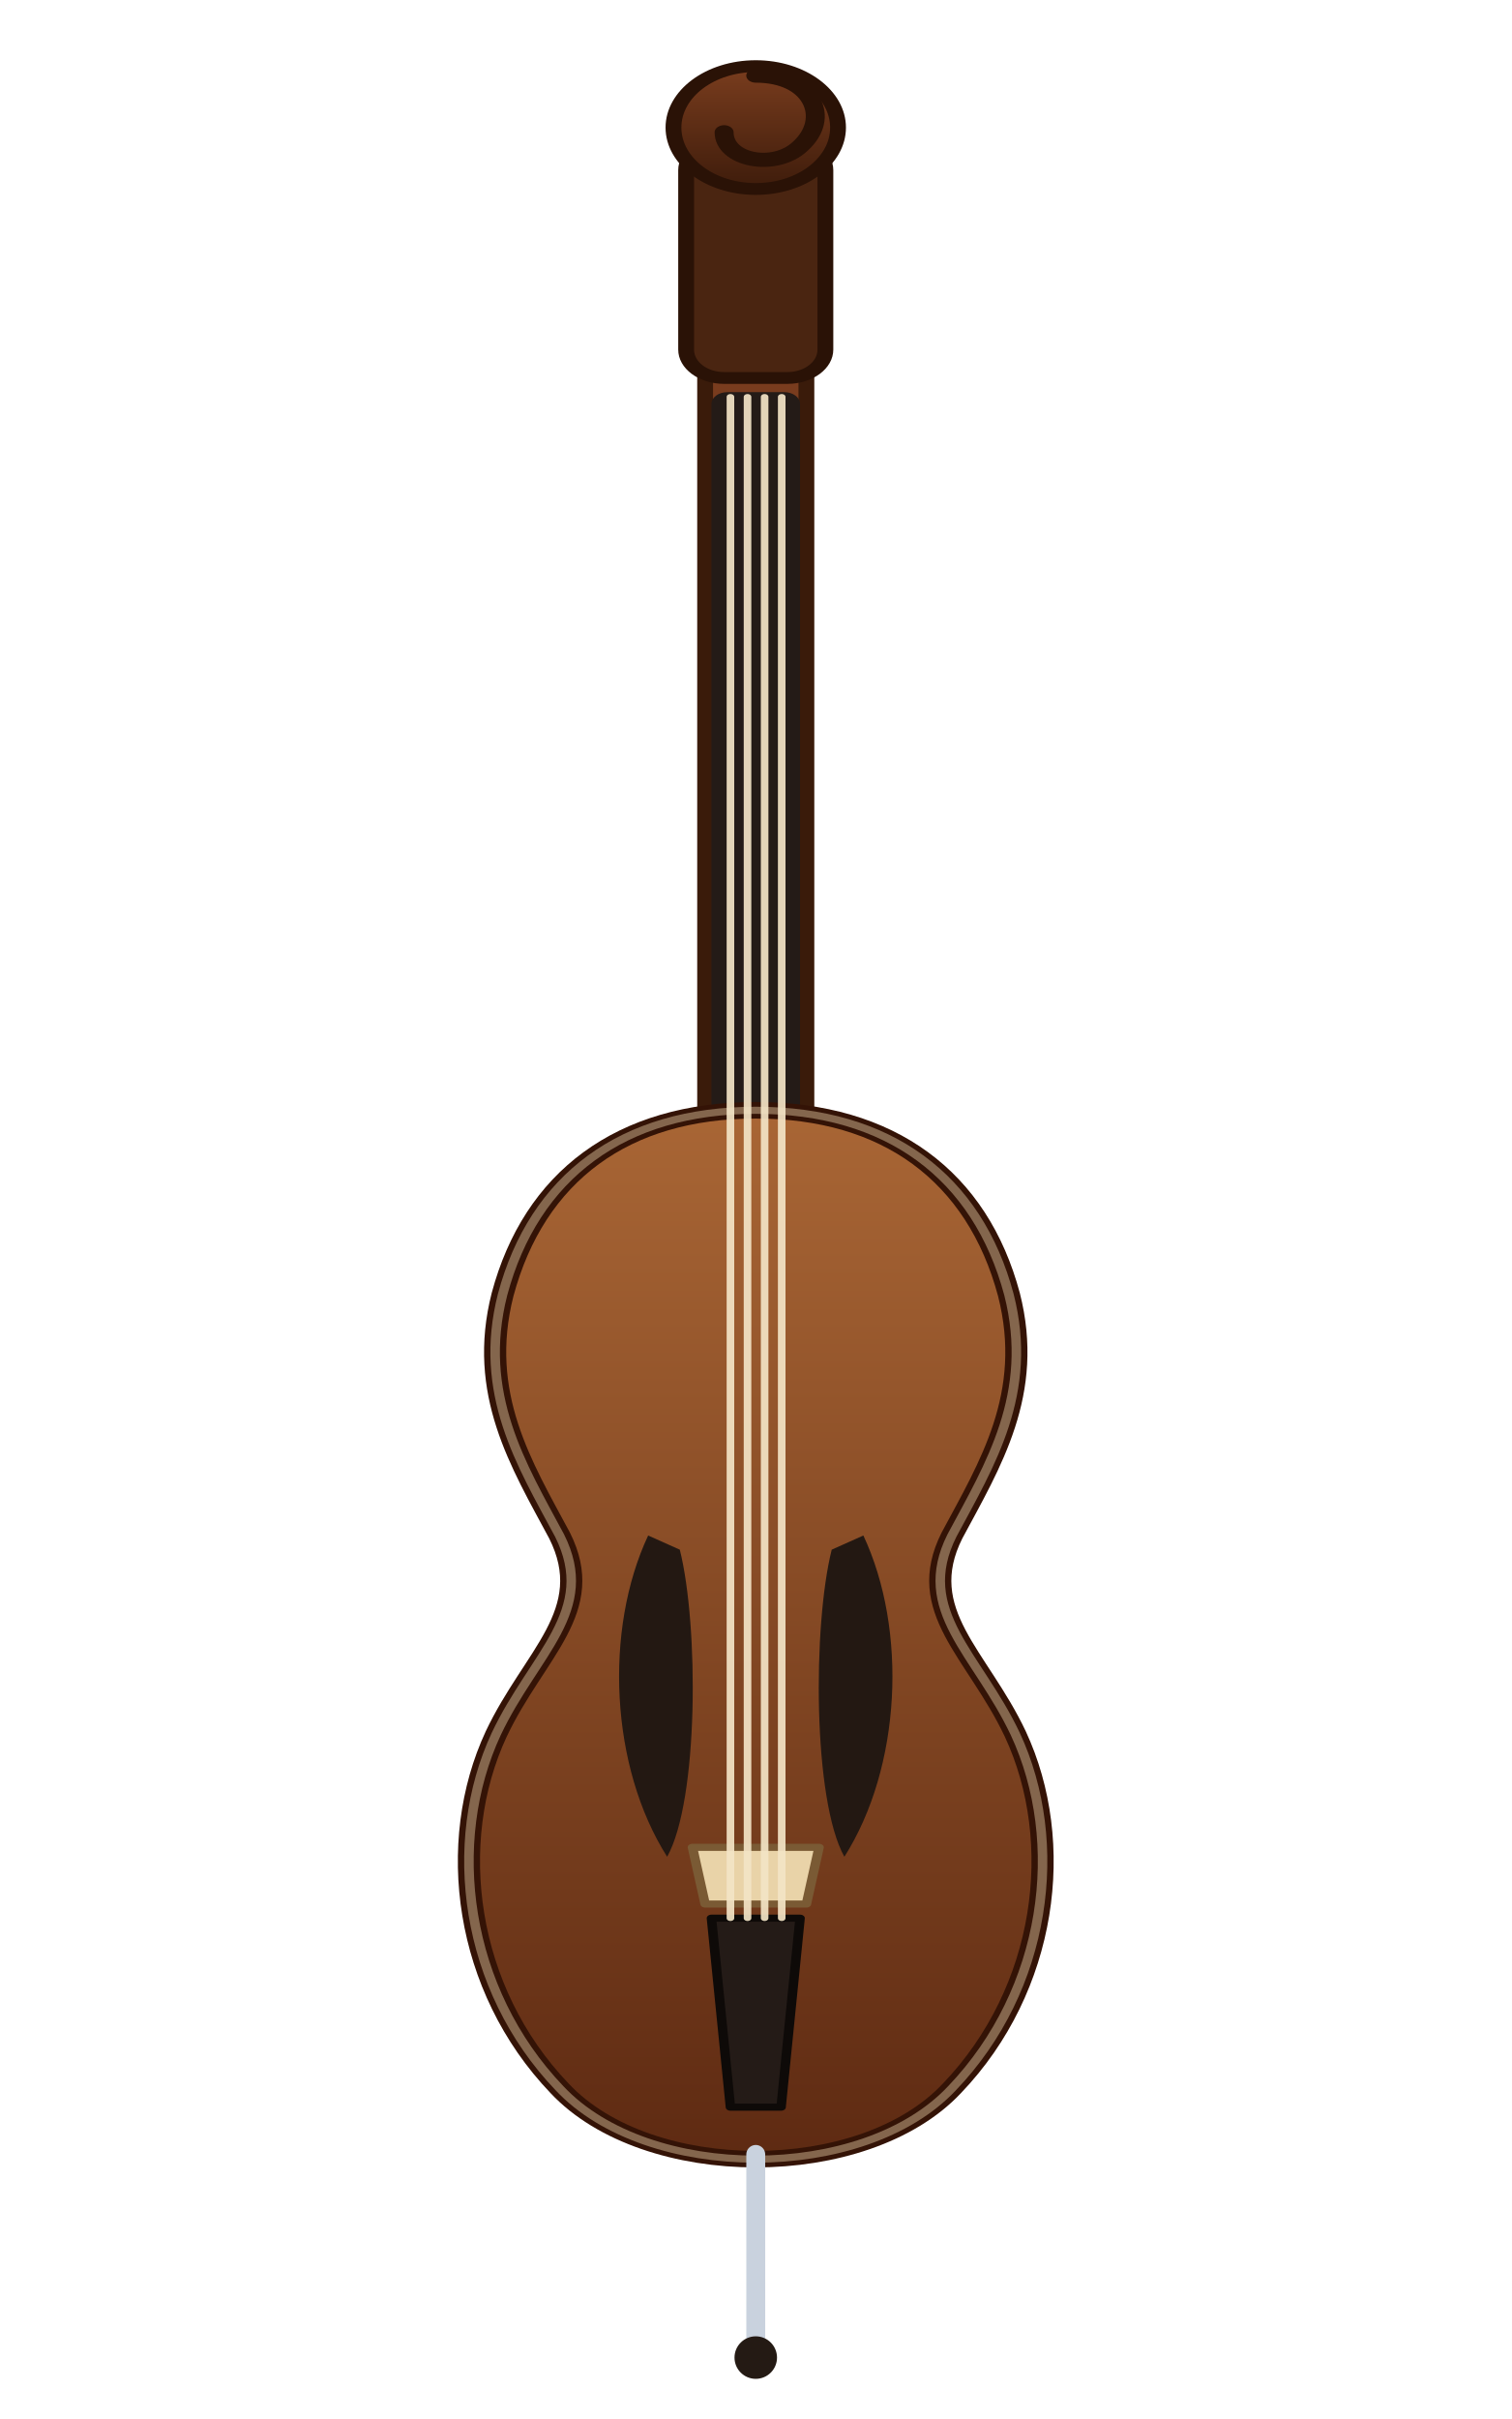
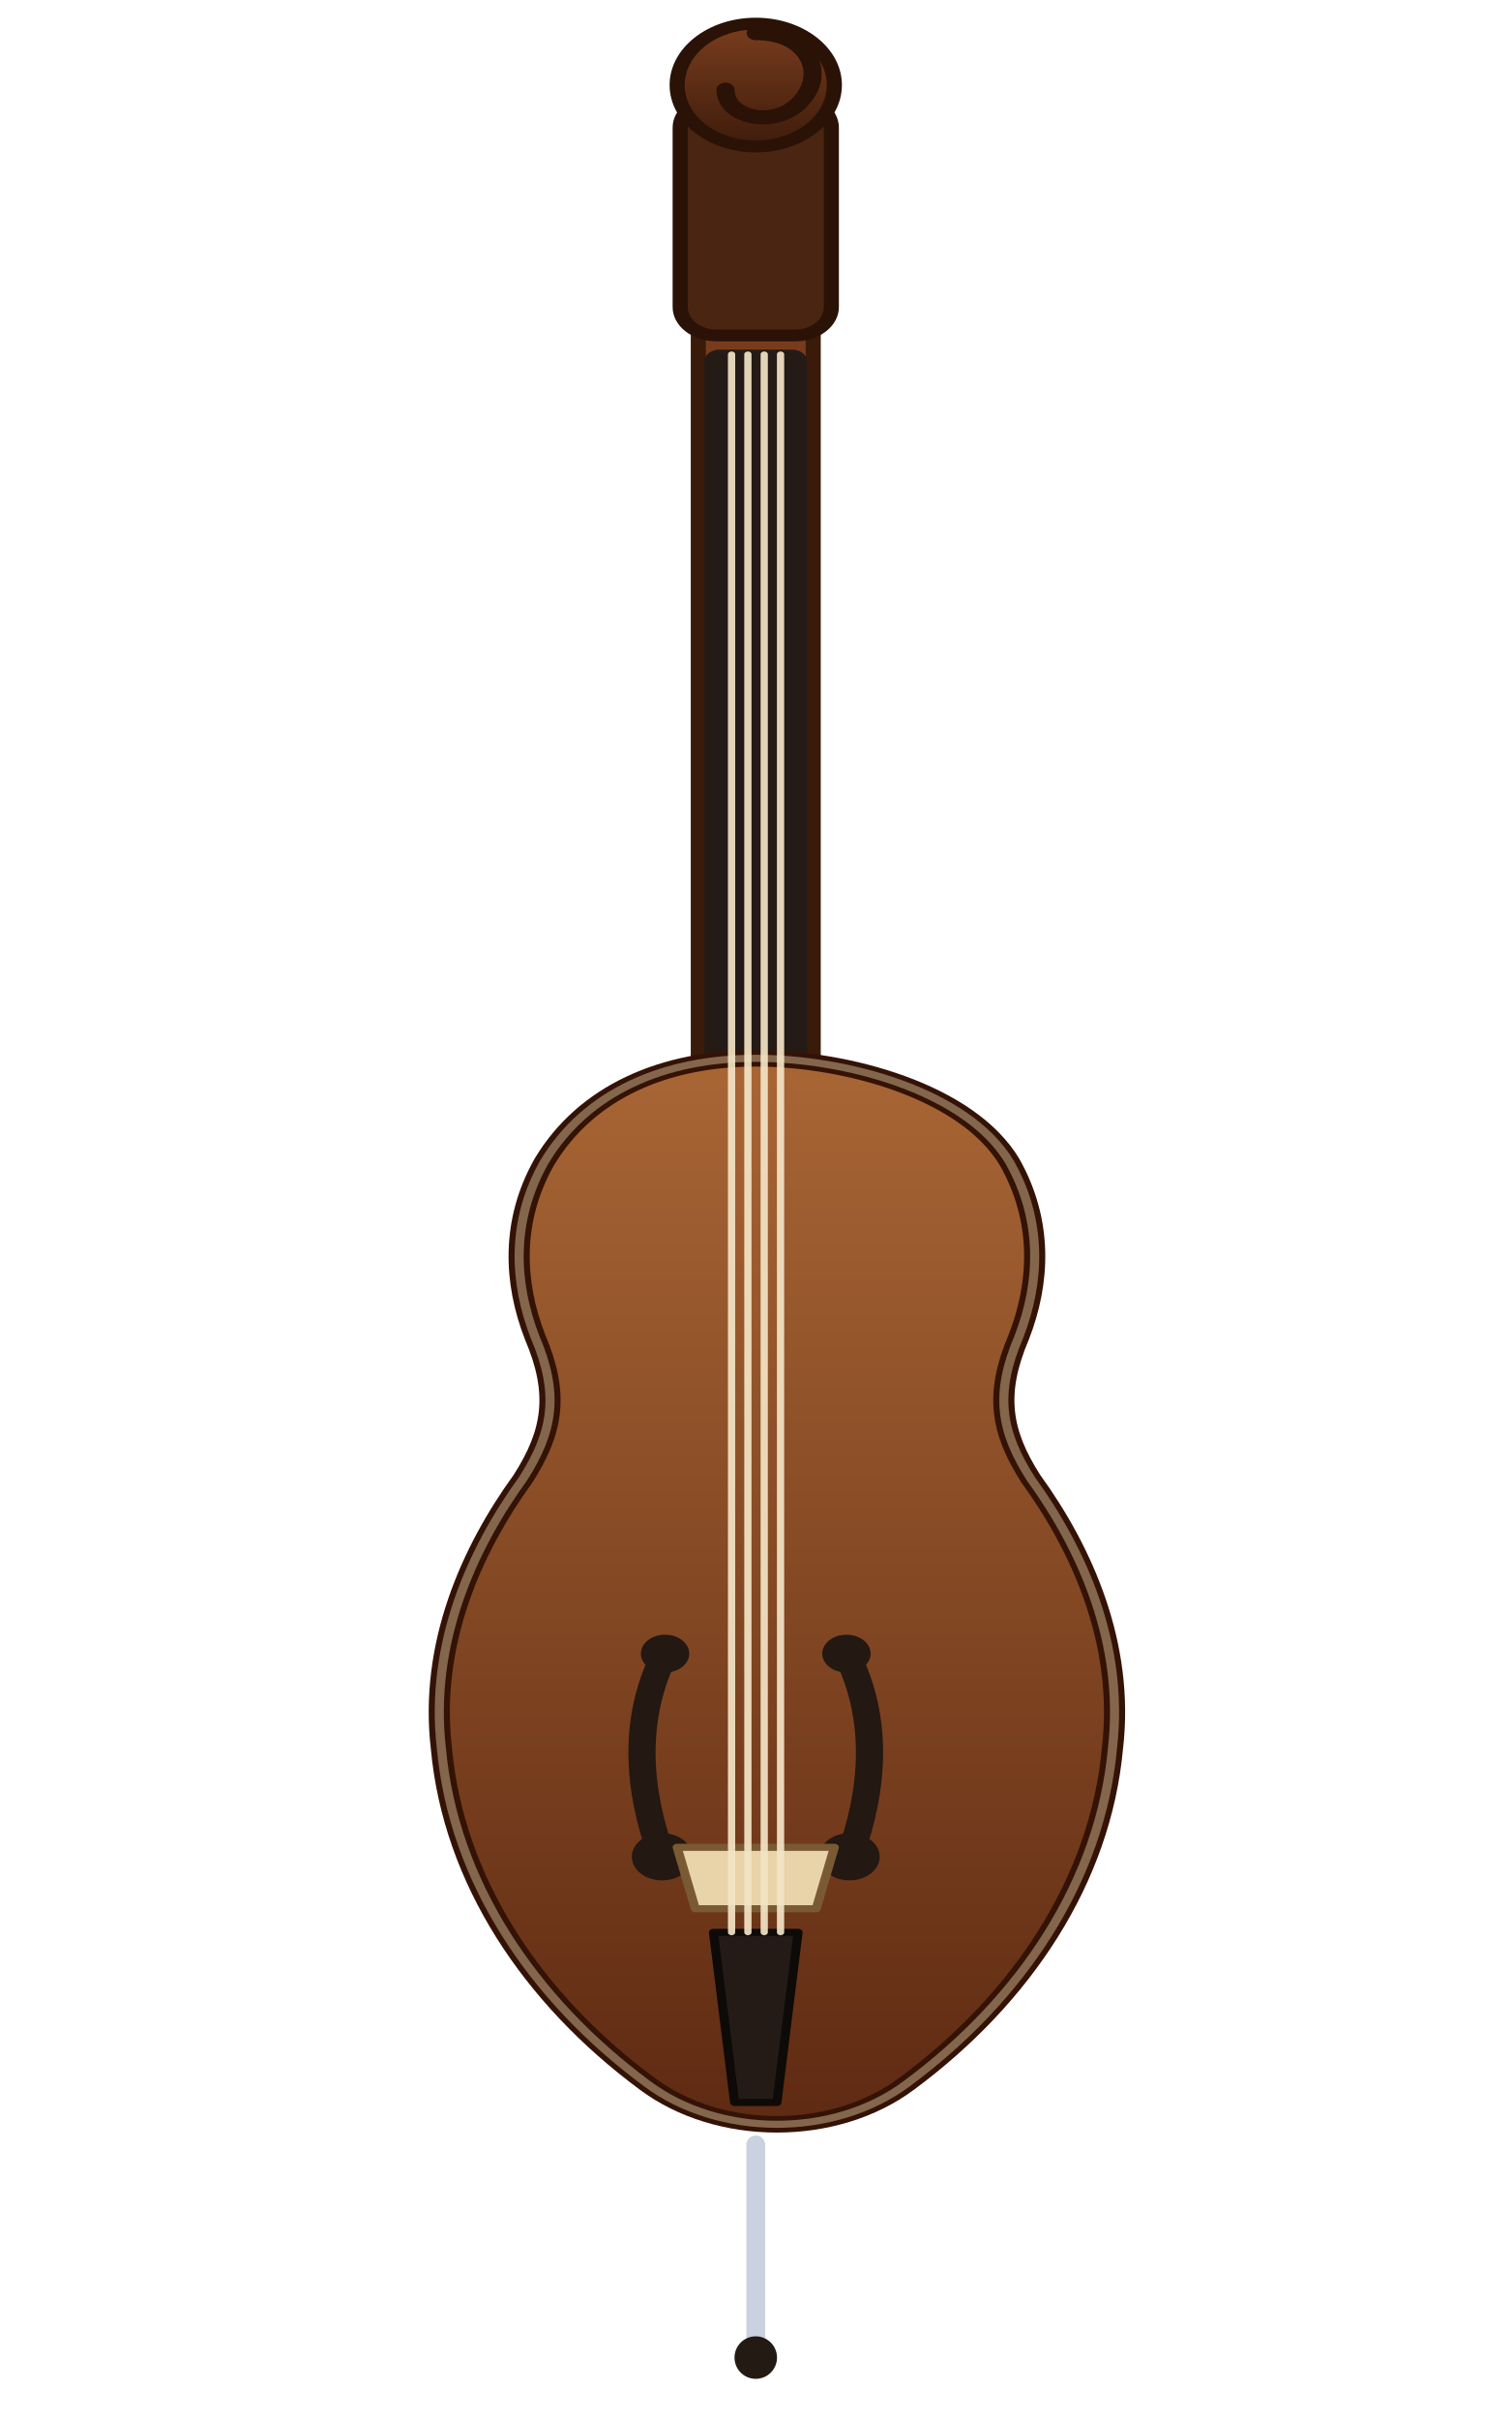
<svg xmlns="http://www.w3.org/2000/svg" width="640" height="1024" viewBox="0 0 640 1024">
  <defs>
    <linearGradient id="doubleBassBody" x1="0" y1="0" x2="0" y2="1">
      <stop offset="0" stop-color="#A96635" />
      <stop offset="1" stop-color="#5E2A12" />
    </linearGradient>
    <linearGradient id="doubleBassNeck" x1="0" y1="0" x2="0" y2="1">
      <stop offset="0" stop-color="#7A3D1E" />
      <stop offset="1" stop-color="#3E1C0B" />
    </linearGradient>
  </defs>
-   <g transform="translate(320 0) scale(1.34 1) translate(-320 0)">
-     <rect x="304.0" y="150" width="32" height="630" rx="10" ry="10" fill="url(#doubleBassNeck)" stroke="#3A1B0A" stroke-width="5" />
-     <rect x="306.0" y="166" width="28" height="600" rx="5" ry="5" fill="#241B17" />
-     <path d="M320 470 C278 470 250 498 240 548 C232 590 246 620 258 650 C270 682 250 700 238 734 C222 780 228 842 258 884 C286 924 354 924 382 884 C412 842 418 780 402 734 C390 700 370 682 382 650 C394 620 408 590 400 548 C390 498 362 470 320 470 Z" fill="url(#doubleBassBody)" stroke-linecap="round" stroke-linejoin="round" stroke="#341306" stroke-width="7" />
-     <path d="M320 470 C278 470 250 498 240 548 C232 590 246 620 258 650 C270 682 250 700 238 734 C222 780 228 842 258 884 C286 924 354 924 382 884 C412 842 418 780 402 734 C390 700 370 682 382 650 C394 620 408 590 400 548 C390 498 362 470 320 470 Z" fill="none" stroke-linecap="round" stroke-linejoin="round" opacity="0.42" stroke="#F2D9B0" stroke-width="3" />
-     <path d="M286 650 C272 690 274 748 292 786 C302 762 302 688 296 656 Z" fill="#231812" stroke-linecap="round" stroke-linejoin="round" />
-     <path d="M354 650 C368 690 366 748 348 786 C338 762 338 688 344 656 Z" fill="#231812" stroke-linecap="round" stroke-linejoin="round" />
-     <path d="M300 782 L340 782 L336 806 L304 806 Z" fill="#E9D3A8" stroke-linecap="round" stroke-linejoin="round" stroke="#7A5A34" stroke-width="3" />
-     <path d="M306 812 L334 812 L328 892 L312 892 Z" fill="#241B17" stroke-linecap="round" stroke-linejoin="round" stroke="#0E0A08" stroke-width="3" />
-     <line x1="312.0" y1="812" x2="312.0" y2="168" stroke="#F3E4C6" stroke-width="2.4" stroke-linecap="round" opacity="0.92" />
-     <line x1="317.4" y1="812" x2="317.4" y2="168" stroke="#F3E4C6" stroke-width="2.4" stroke-linecap="round" opacity="0.92" />
-     <line x1="322.8" y1="812" x2="322.8" y2="168" stroke="#F3E4C6" stroke-width="2.4" stroke-linecap="round" opacity="0.92" />
-     <line x1="328.2" y1="812" x2="328.2" y2="168" stroke="#F3E4C6" stroke-width="2.4" stroke-linecap="round" opacity="0.92" />
-     <rect x="298.0" y="60" width="44" height="100" rx="12" ry="12" fill="#4A2511" stroke="#2A1206" stroke-width="5" />
-     <circle cx="320" cy="54" r="26" fill="url(#doubleBassNeck)" stroke="#2A1206" stroke-width="5" />
-     <path d="M320 32 C338 32 344 50 334 62 C326 72 310 68 310 56" fill="none" stroke-linecap="round" stroke-linejoin="round" stroke="#2A1206" stroke-width="6" />
+   <g transform="translate(320 0) scale(1.28 1) translate(-320 0)">
+     <rect x="301.0" y="132" width="38" height="454" rx="10" ry="10" fill="url(#doubleBassNeck)" stroke="#3A1B0A" stroke-width="5" />
+     <rect x="303.0" y="148" width="34" height="436" rx="5" ry="5" fill="#241B17" />
+     <path d="M320 448 C290 448 264 462 250 492 C239 517 240 543 247 566 C255 590 253 606 243 626 C226 656 212 696 216 740 C220 796 246 846 284 882 C308 905 346 905 370 882 C408 846 434 796 438 740 C442 696 428 656 411 626 C401 606 399 590 407 566 C414 543 415 517 404 492 C390 462 350 448 320 448 Z" fill="url(#doubleBassBody)" stroke-linecap="round" stroke-linejoin="round" stroke="#341306" stroke-width="7" />
+     <path d="M320 448 C290 448 264 462 250 492 C239 517 240 543 247 566 C255 590 253 606 243 626 C226 656 212 696 216 740 C220 796 246 846 284 882 C308 905 346 905 370 882 C408 846 434 796 438 740 C442 696 428 656 411 626 C401 606 399 590 407 566 C414 543 415 517 404 492 C390 462 350 448 320 448 Z" fill="none" stroke-linecap="round" stroke-linejoin="round" opacity="0.42" stroke="#F2D9B0" stroke-width="3" />
+     <path d="M290 700 C279 728 281 758 289 786" fill="none" stroke-linecap="round" stroke-linejoin="round" stroke="#231812" stroke-width="9" />
+     <circle cx="290" cy="700" r="8" fill="#231812" />
+     <circle cx="289" cy="786" r="10" fill="#231812" />
+     <path d="M350 700 C361 728 359 758 351 786" fill="none" stroke-linecap="round" stroke-linejoin="round" stroke="#231812" stroke-width="9" />
+     <circle cx="350" cy="700" r="8" fill="#231812" />
+     <circle cx="351" cy="786" r="10" fill="#231812" />
+     <path d="M294 782 L346 782 L340 808 L300 808 Z" fill="#E9D3A8" stroke-linecap="round" stroke-linejoin="round" stroke="#7A5A34" stroke-width="3" />
+     <path d="M306 818 L334 818 L327 890 L313 890 Z" fill="#241B17" stroke-linecap="round" stroke-linejoin="round" stroke="#0E0A08" stroke-width="3" />
+     <line x1="312.0" y1="818" x2="312.0" y2="150" stroke="#F3E4C6" stroke-width="2.4" stroke-linecap="round" opacity="0.92" />
+     <line x1="317.4" y1="818" x2="317.4" y2="150" stroke="#F3E4C6" stroke-width="2.4" stroke-linecap="round" opacity="0.92" />
+     <line x1="322.8" y1="818" x2="322.8" y2="150" stroke="#F3E4C6" stroke-width="2.4" stroke-linecap="round" opacity="0.92" />
+     <line x1="328.2" y1="818" x2="328.2" y2="150" stroke="#F3E4C6" stroke-width="2.4" stroke-linecap="round" opacity="0.92" />
+     <rect x="295.0" y="42" width="50" height="100" rx="12" ry="12" fill="#4A2511" stroke="#2A1206" stroke-width="5" />
+     <circle cx="320" cy="36" r="26" fill="url(#doubleBassNeck)" stroke="#2A1206" stroke-width="5" />
+     <path d="M320 14 C338 14 344 32 334 44 C326 54 310 50 310 38" fill="none" stroke-linecap="round" stroke-linejoin="round" stroke="#2A1206" stroke-width="6" />
  </g>
-   <line x1="320" y1="912" x2="320" y2="996" stroke="#C9D2DE" stroke-width="8" stroke-linecap="round" />
+   <line x1="320" y1="908" x2="320" y2="996" stroke="#C9D2DE" stroke-width="8" stroke-linecap="round" />
  <circle cx="320" cy="998" r="9" fill="#241A14" />
</svg>
